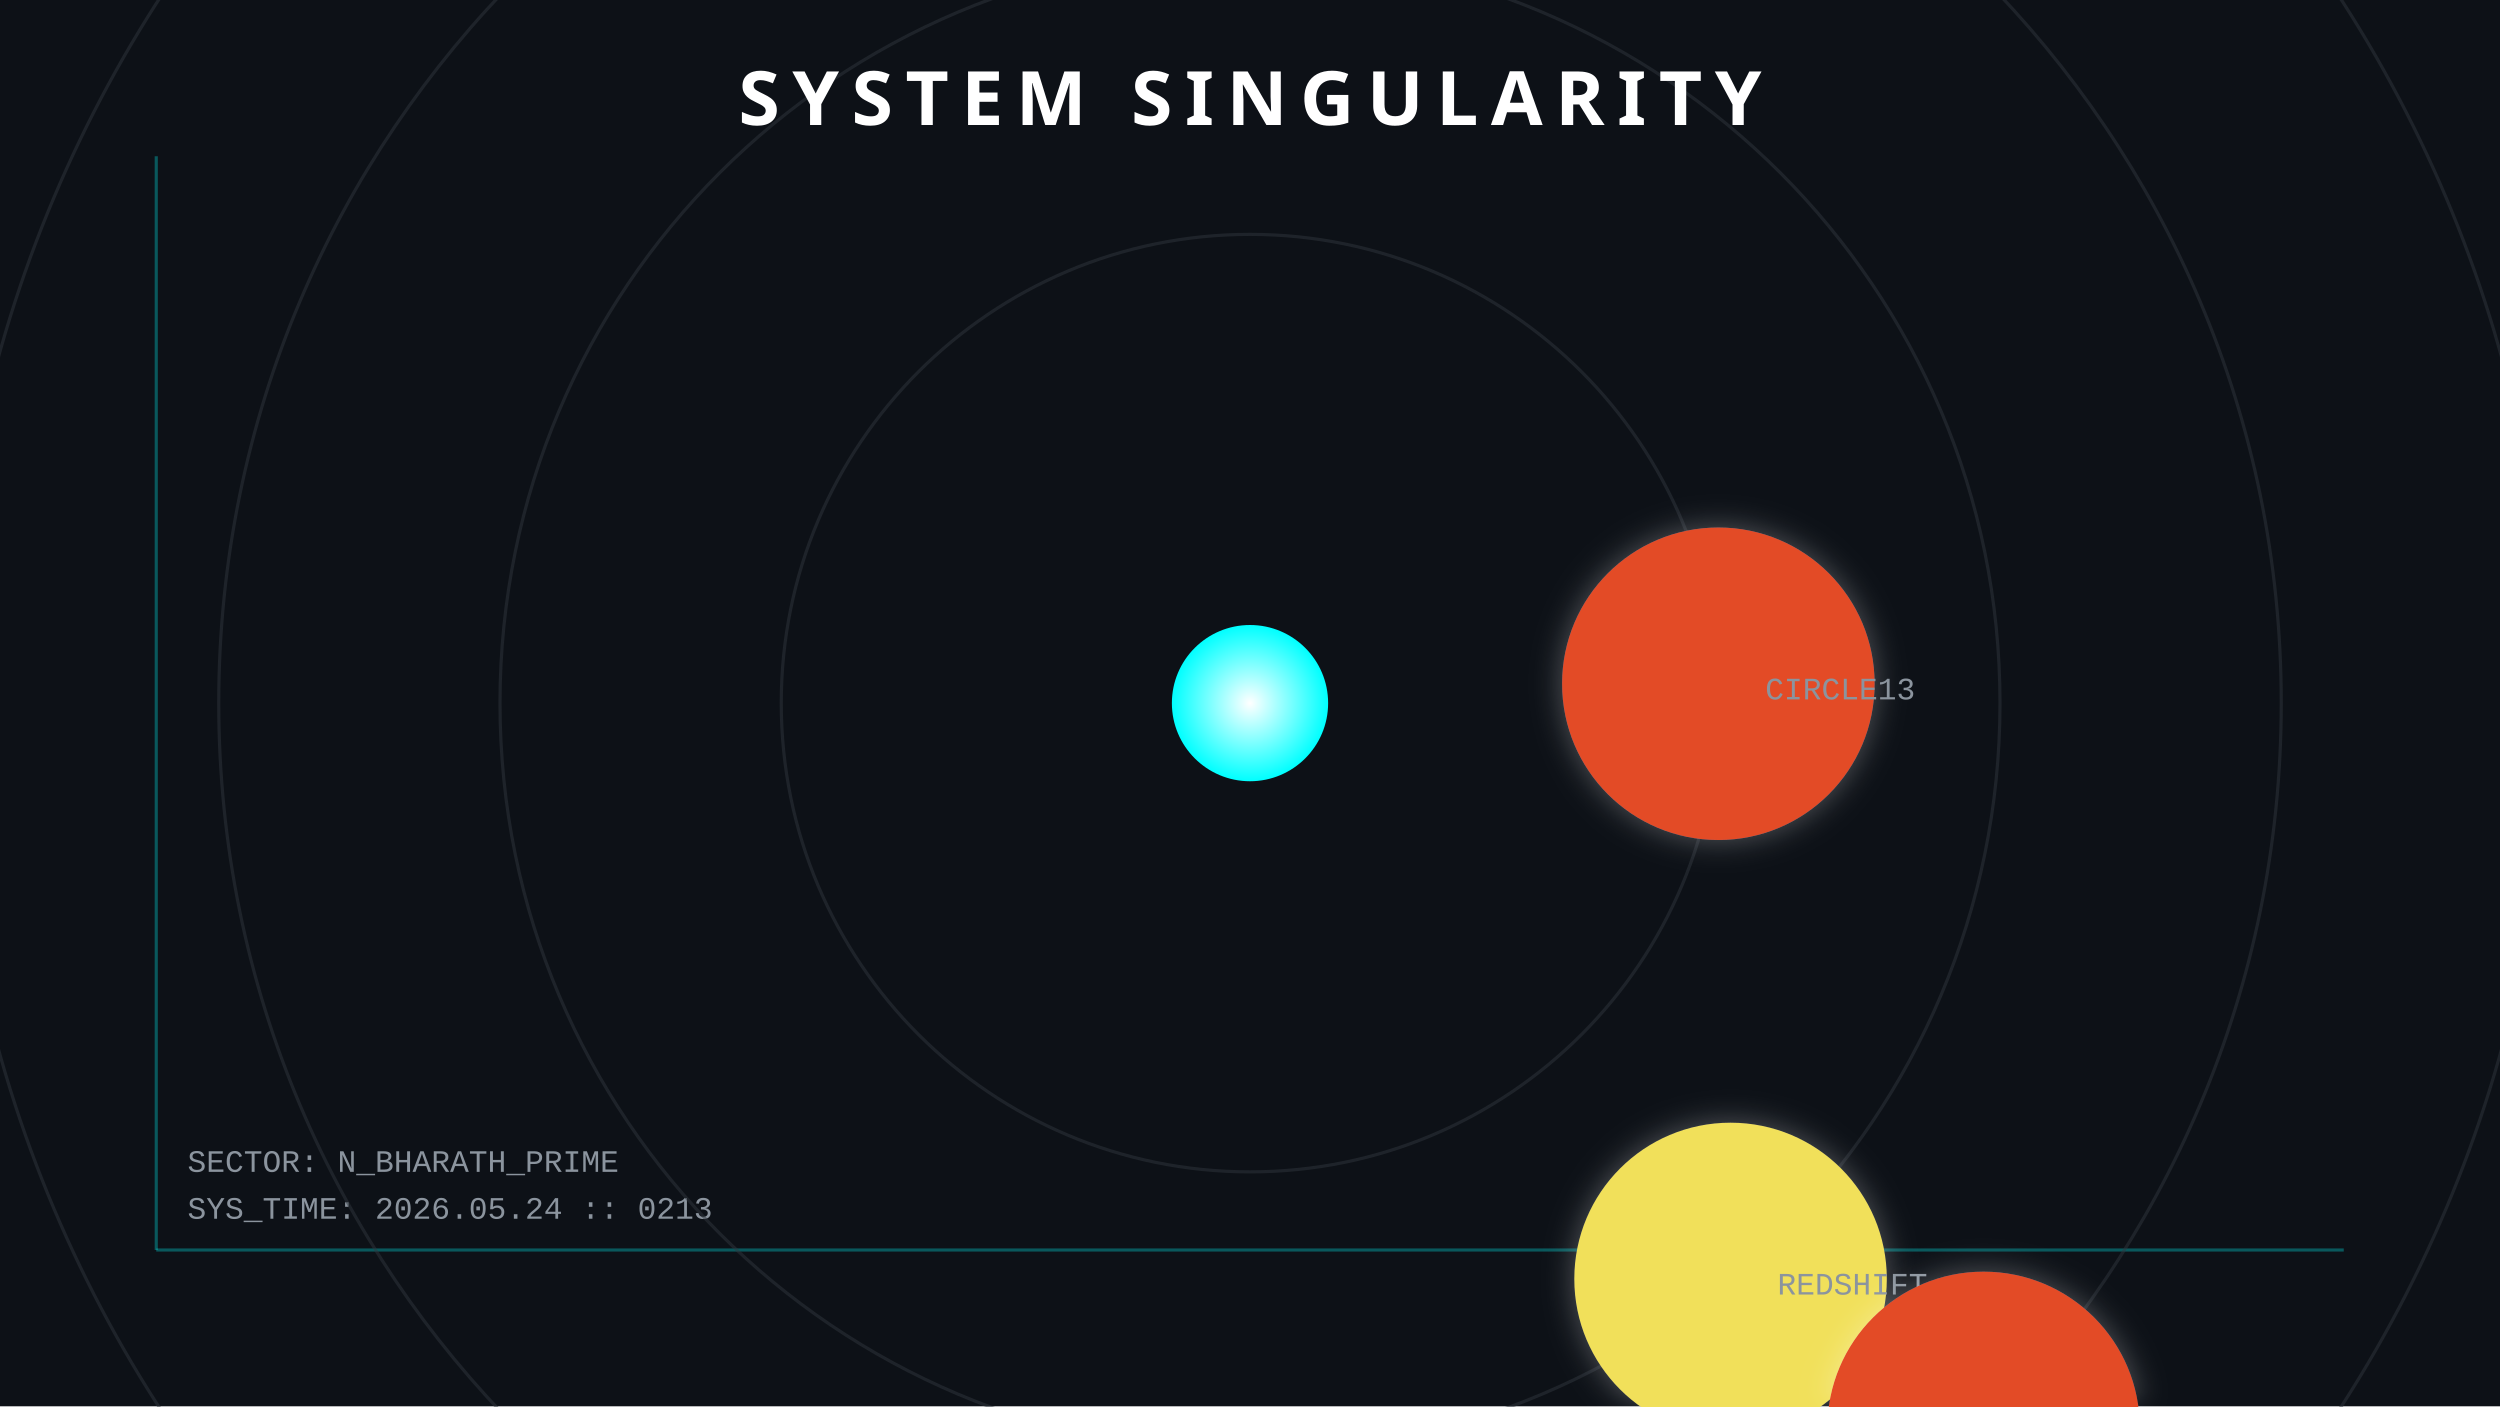
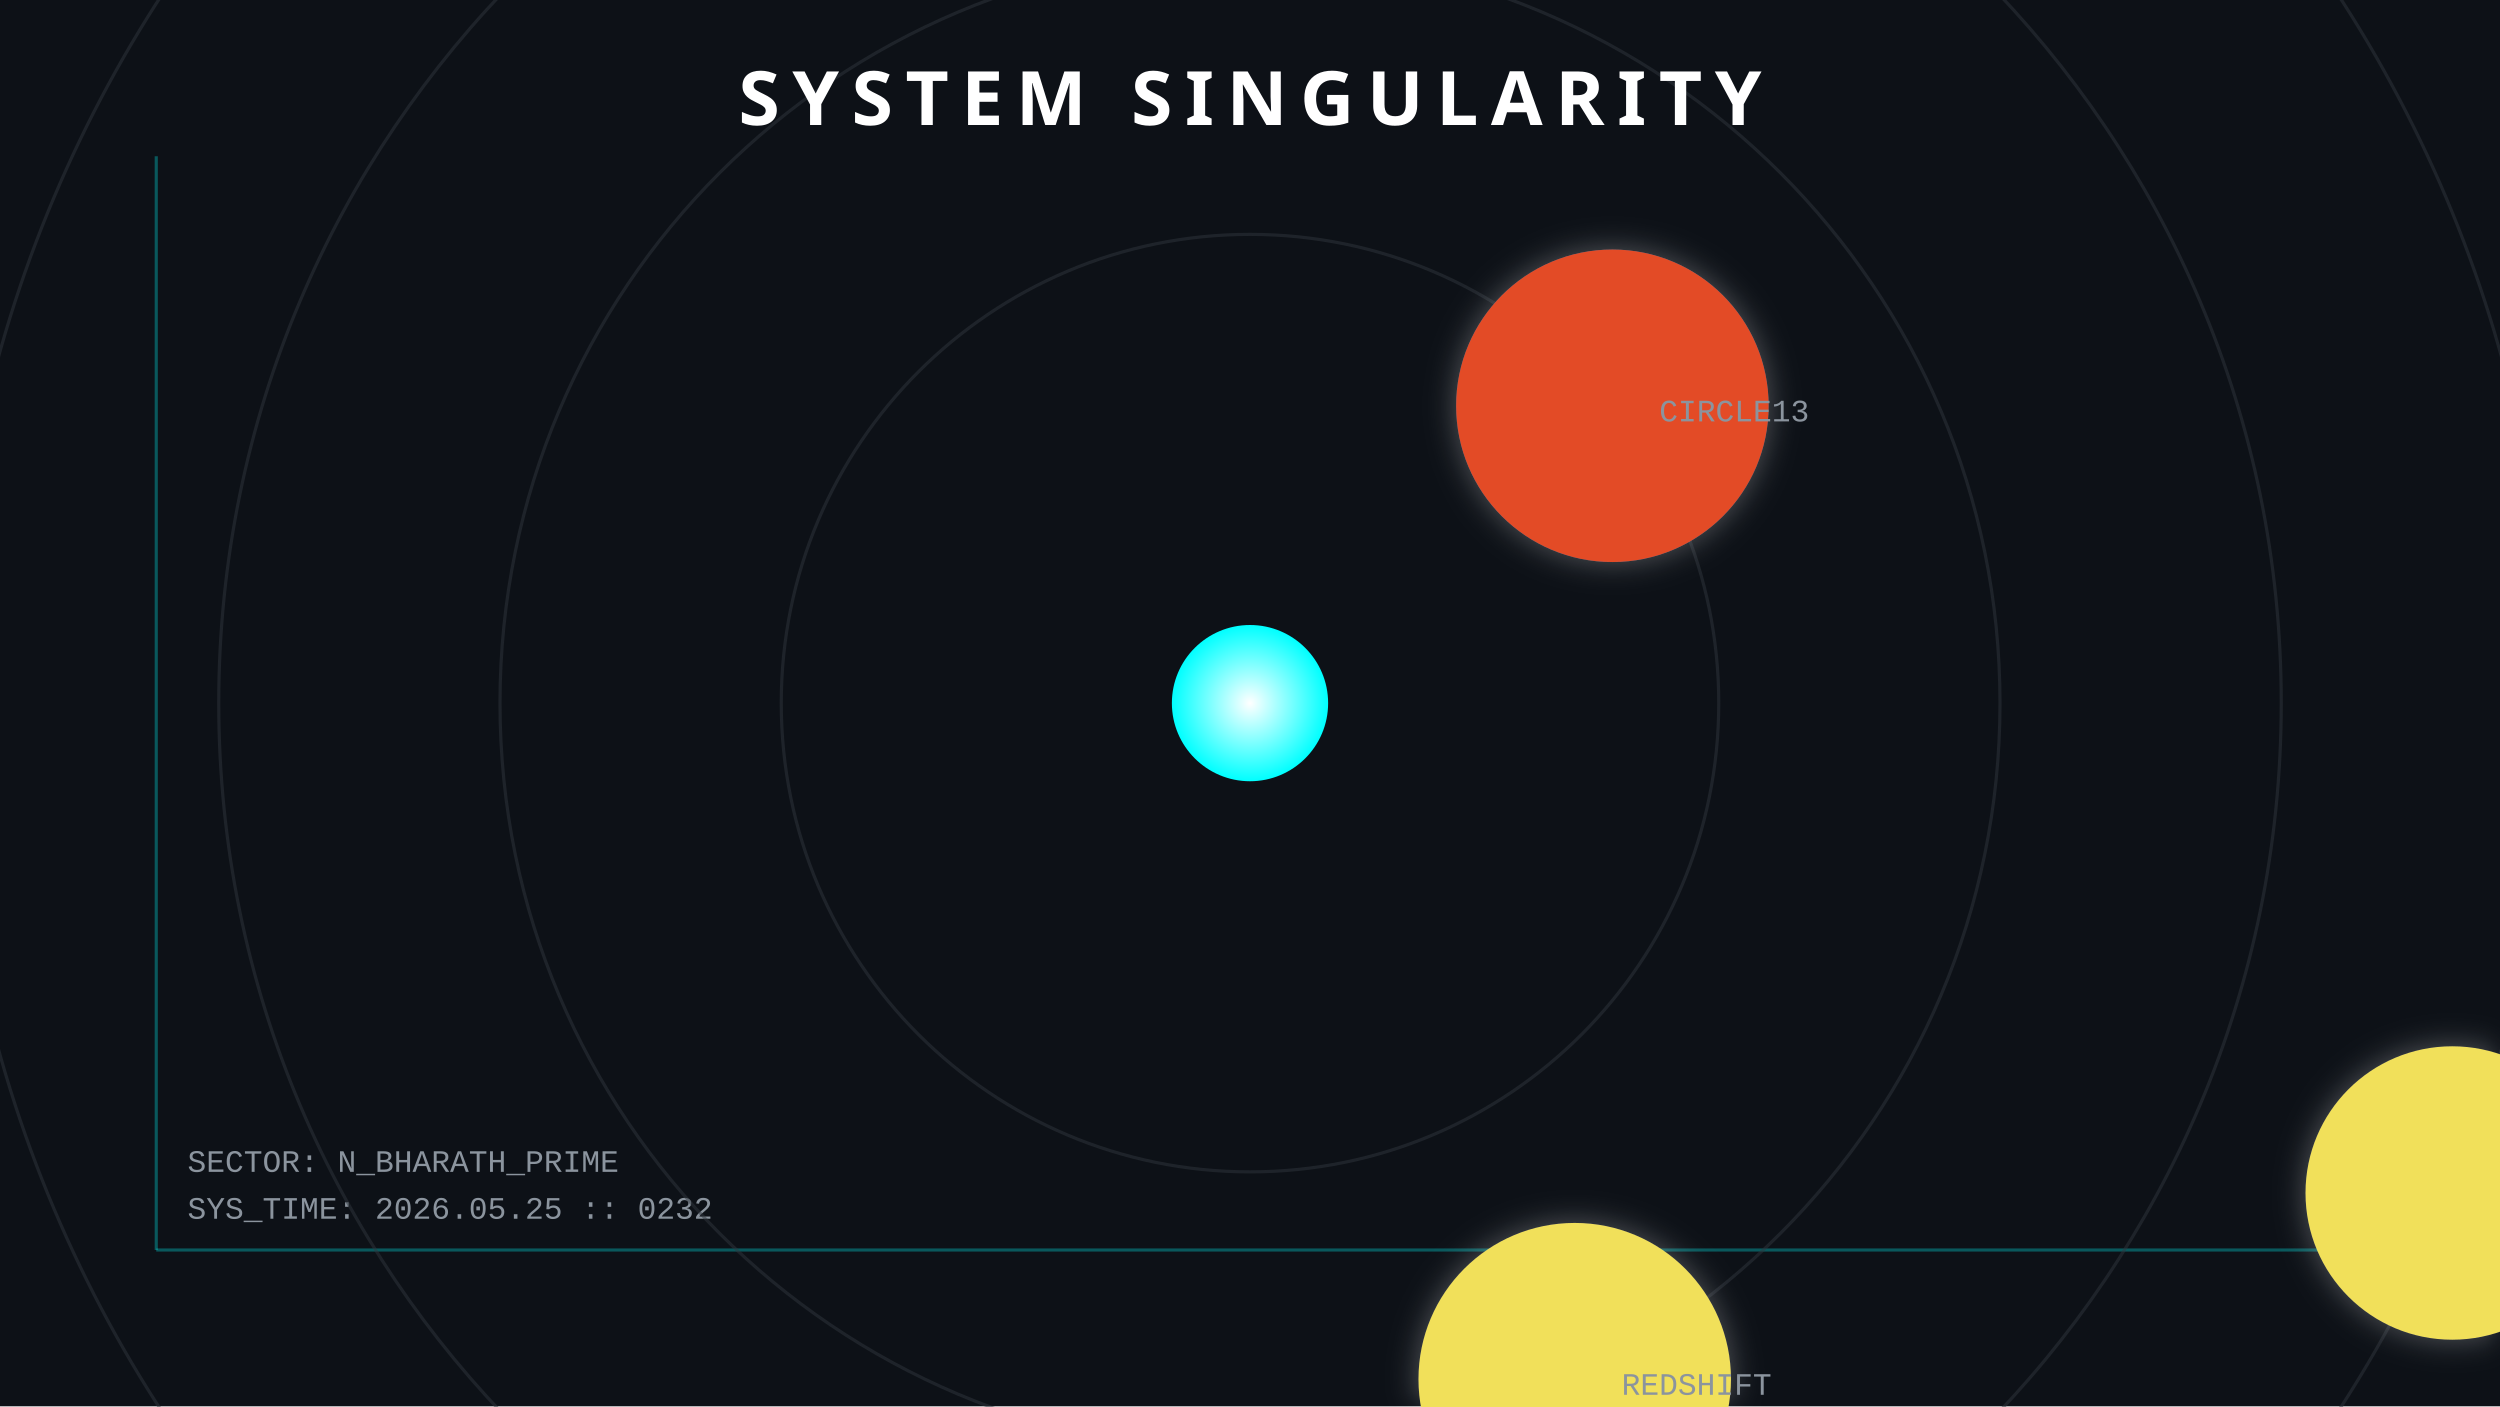
<svg xmlns="http://www.w3.org/2000/svg" width="800" height="450">
  <style>
        .orbit { fill: none; stroke: #30363d; stroke-width: 1; opacity: 0.5; }
        .planet { filter: drop-shadow(0 0 5px rgba(255,255,255,0.3)); }
        .text { font-family: 'Courier New', monospace; fill: #8b949e; font-size: 10px; }
        .title { font-family: sans-serif; fill: white; font-weight: bold; font-size: 24px; letter-spacing: 4px; }
        .hud-line { stroke: #00ffff; stroke-width: 1; opacity: 0.3; }
        
        /* ANIMATIONS */
        @keyframes pulse { 0% { r: 25; opacity: 0.8; } 50% { r: 30; opacity: 0.4; } 100% { r: 25; opacity: 0.8; } }
        .sun { animation: pulse 4s infinite; }
    </style>
  <rect width="100%" height="100%" fill="#0d1117" />
  <line x1="50" y1="50" x2="50" y2="400" class="hud-line" />
  <line x1="50" y1="400" x2="750" y2="400" class="hud-line" />
-   <text x="60" y="390" class="text">SYS_TIME: 2026.05.24 :: 0213</text>
+   <text x="60" y="390" class="text">SYS_TIME: 2026.05.25 :: 0232</text>
  <text x="60" y="375" class="text">SECTOR: N_BHARATH_PRIME</text>
  <circle cx="400" cy="225" r="25" fill="url(#grad1)" class="sun" />
  <defs>
    <radialGradient id="grad1" cx="50%" cy="50%" r="50%" fx="50%" fy="50%">
      <stop offset="0%" style="stop-color:white;stop-opacity:1" />
      <stop offset="100%" style="stop-color:#00ffff;stop-opacity:1" />
    </radialGradient>
  </defs>
  <circle cx="400" cy="225" r="150.0" class="orbit" />
-   <circle cx="549.872" cy="218.805" r="50" fill="#e34c26" class="planet" />
-   <text x="564.872" y="223.805" class="text" fill="white">CIRCLE13</text>
+   <circle cx="515.962" cy="129.853" r="50" fill="#e34c26" class="planet" />
+   <text x="530.962" y="134.853" class="text" fill="white">CIRCLE13</text>
  <circle cx="400" cy="225" r="240.0" class="orbit" />
-   <circle cx="553.779" cy="409.261" r="50" fill="#f1e05a" class="planet" />
-   <text x="568.779" y="414.261" class="text" fill="white">REDSHIFT</text>
+   <circle cx="503.912" cy="441.338" r="50" fill="#f1e05a" class="planet" />
+   <text x="518.912" y="446.338" class="text" fill="white">REDSHIFT</text>
  <circle cx="400" cy="225" r="330.0" class="orbit" />
-   <circle cx="634.75" cy="456.932" r="50" fill="#e34c26" class="planet" />
-   <text x="649.75" y="461.932" class="text" fill="white">ALVRYN-AI</text>
+   <circle cx="374.885" cy="-104.043" r="50" fill="#e34c26" class="planet" />
+   <text x="389.885" y="-99.043" class="text" fill="white">ALVRYN-AI</text>
  <circle cx="400" cy="225" r="415.422" class="orbit" />
-   <circle cx="297.145" cy="-177.488" r="46.948" fill="#f1e05a" class="planet" />
-   <text x="312.145" y="-172.488" class="text" fill="white">DRIFT-CIRCLE13</text>
+   <circle cx="784.71" cy="381.76" r="46.948" fill="#f1e05a" class="planet" />
+   <text x="799.71" y="386.76" class="text" fill="white">DRIFT-CIRCLE13</text>
  <circle cx="400" cy="225" r="461.81" class="orbit" />
-   <circle cx="731.639" cy="546.378" r="20.925" fill="#2b7489" class="planet" />
-   <text x="746.639" y="551.378" class="text" fill="white">DSATM-EXAM-SYSTEM-</text>
-   <circle cx="400" cy="225" r="504.911" class="orbit" />
-   <circle cx="-99.973" cy="154.564" r="18.734" fill="#8b949e" class="planet" />
-   <text x="-84.973" y="159.564" class="text" fill="white">NBHARATH1306</text>
-   <circle cx="400" cy="225" r="547.143" class="orbit" />
-   <circle cx="510.351" cy="760.899" r="18.155" fill="#e34c26" class="planet" />
-   <text x="525.351" y="765.899" class="text" fill="white">WEBSITE-EQUDATOR-TRADING-PLATFORM</text>
-   <circle cx="400" cy="225" r="577.976" class="orbit" />
-   <circle cx="901.192" cy="-62.858" r="10.555" fill="#8b949e" class="planet" />
-   <text x="916.192" y="-57.858" class="text" fill="white">FLASK</text>
-   <circle cx="400" cy="225" r="608.249" class="orbit" />
-   <circle cx="175.918" cy="790.467" r="10.182" fill="#8b949e" class="planet" />
-   <text x="190.918" y="795.467" class="text" fill="white">HCF-INTERNSHIP</text>
-   <circle cx="400" cy="225" r="637.118" class="orbit" />
-   <circle cx="764.613" cy="-297.471" r="9.246" fill="#8b949e" class="planet" />
+   <circle cx="527.137" cy="668.964" r="20.925" fill="#2b7489" class="planet" />
+   <text x="542.137" y="673.964" class="text" fill="white">DSATM-EXAM-SYSTEM-</text>
+   <circle cx="400" cy="225" r="504.912" class="orbit" />
+   <circle cx="738.056" cy="600.039" r="18.735" fill="#8b949e" class="planet" />
+   <text x="753.056" y="605.039" class="text" fill="white">NBHARATH1306</text>
+   <circle cx="400" cy="225" r="547.144" class="orbit" />
+   <circle cx="901.639" cy="443.463" r="18.155" fill="#e34c26" class="planet" />
+   <text x="916.639" y="448.463" class="text" fill="white">WEBSITE-EQUDATOR-TRADING-PLATFORM</text>
+   <circle cx="400" cy="225" r="577.977" class="orbit" />
+   <circle cx="775.935" cy="664.01" r="10.555" fill="#8b949e" class="planet" />
+   <text x="790.935" y="669.01" class="text" fill="white">FLASK</text>
+   <circle cx="400" cy="225" r="608.25" class="orbit" />
+   <circle cx="176.444" cy="790.677" r="10.182" fill="#8b949e" class="planet" />
+   <text x="191.444" y="795.677" class="text" fill="white">HCF-INTERNSHIP</text>
+   <circle cx="400" cy="225" r="637.119" class="orbit" />
+   <circle cx="856.188" cy="-219.761" r="9.246" fill="#8b949e" class="planet" />
  <text x="400" y="40" text-anchor="middle" class="title">SYSTEM SINGULARITY</text>
</svg>
